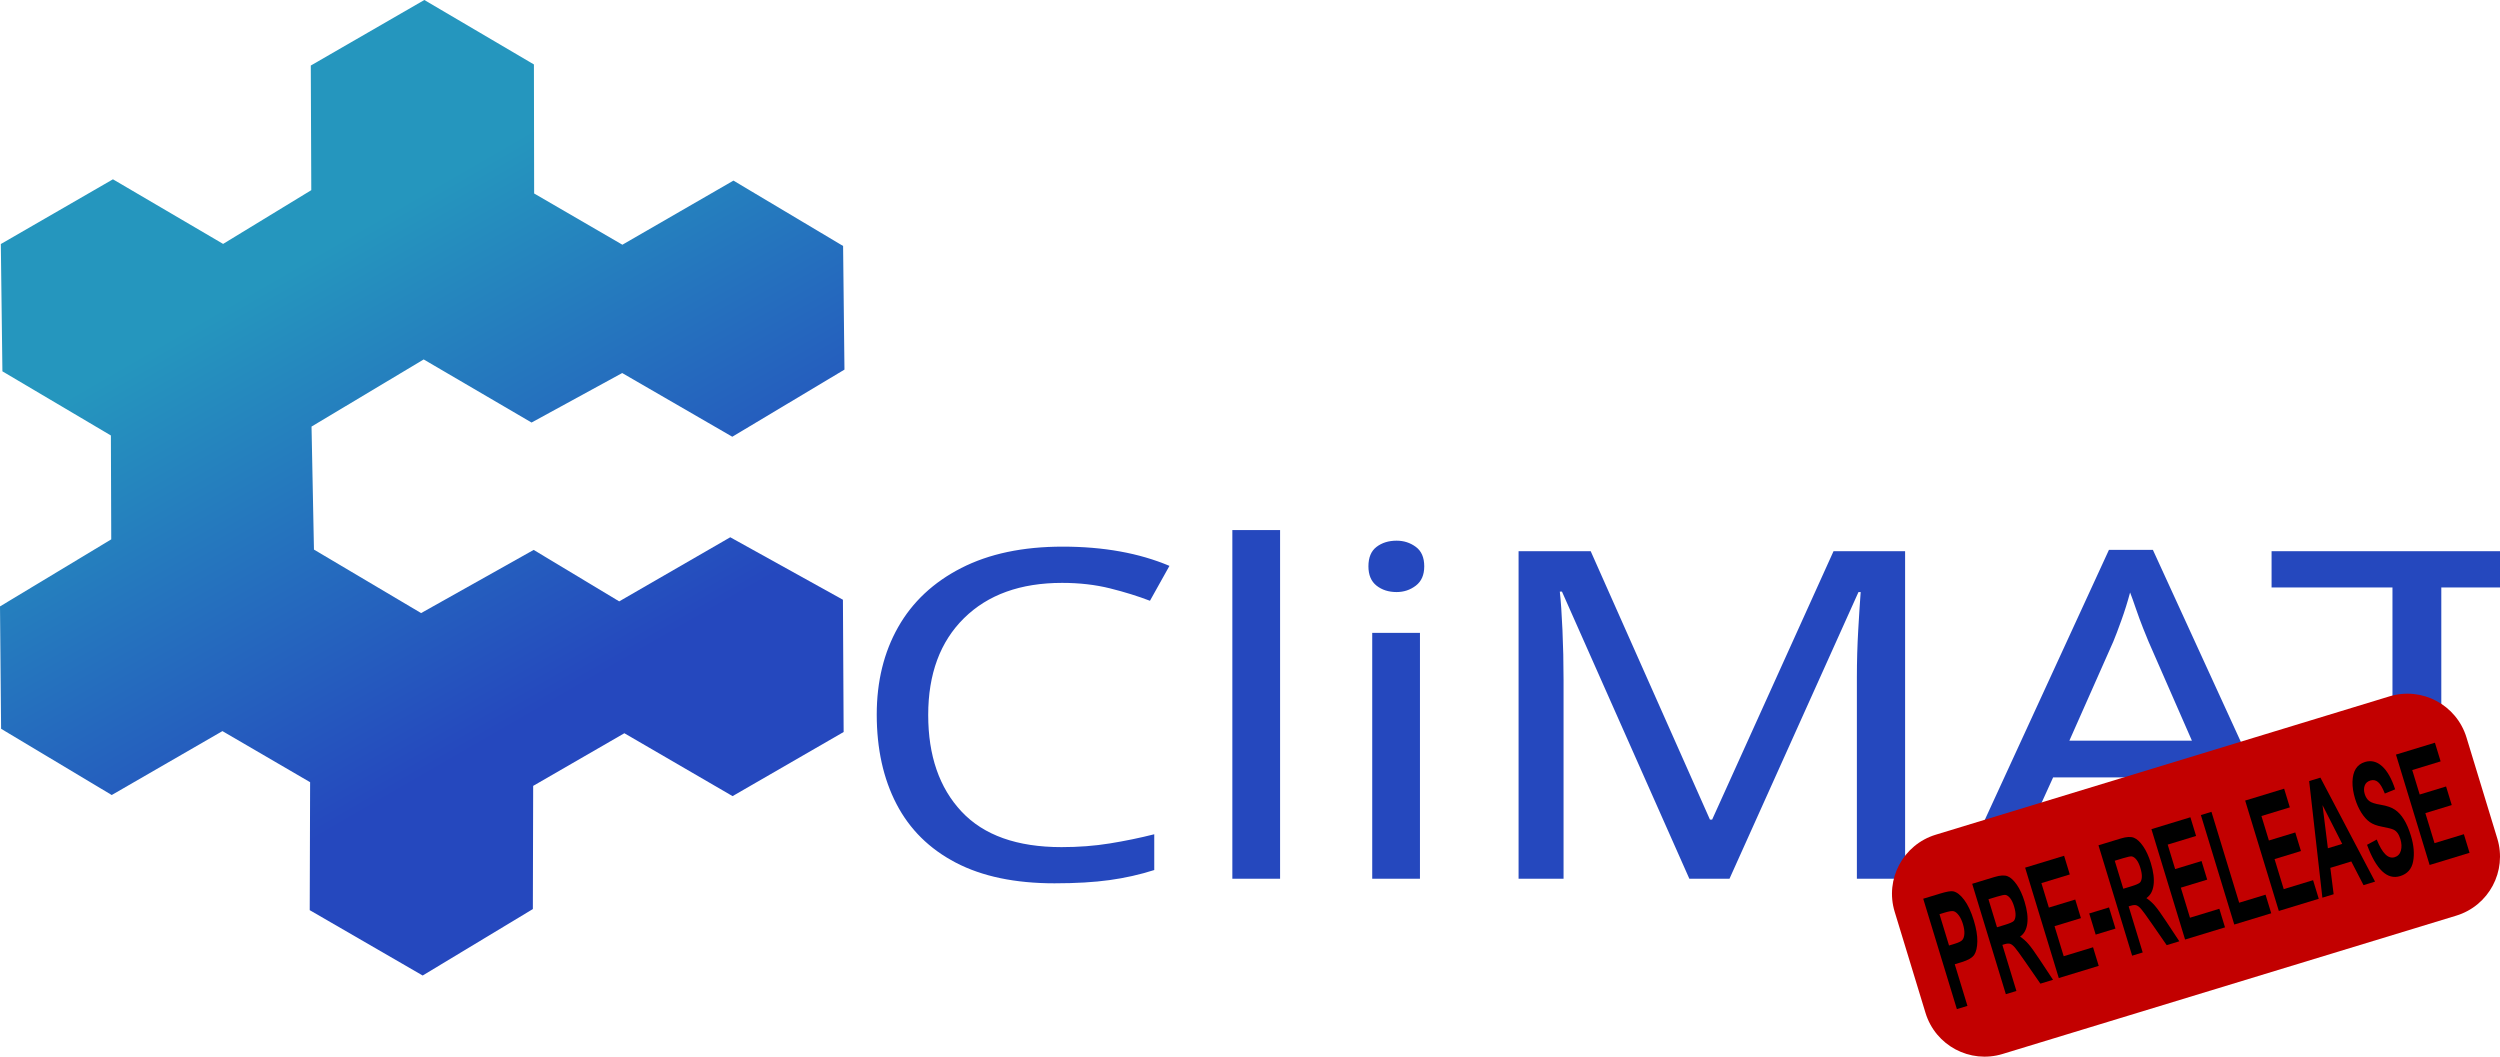
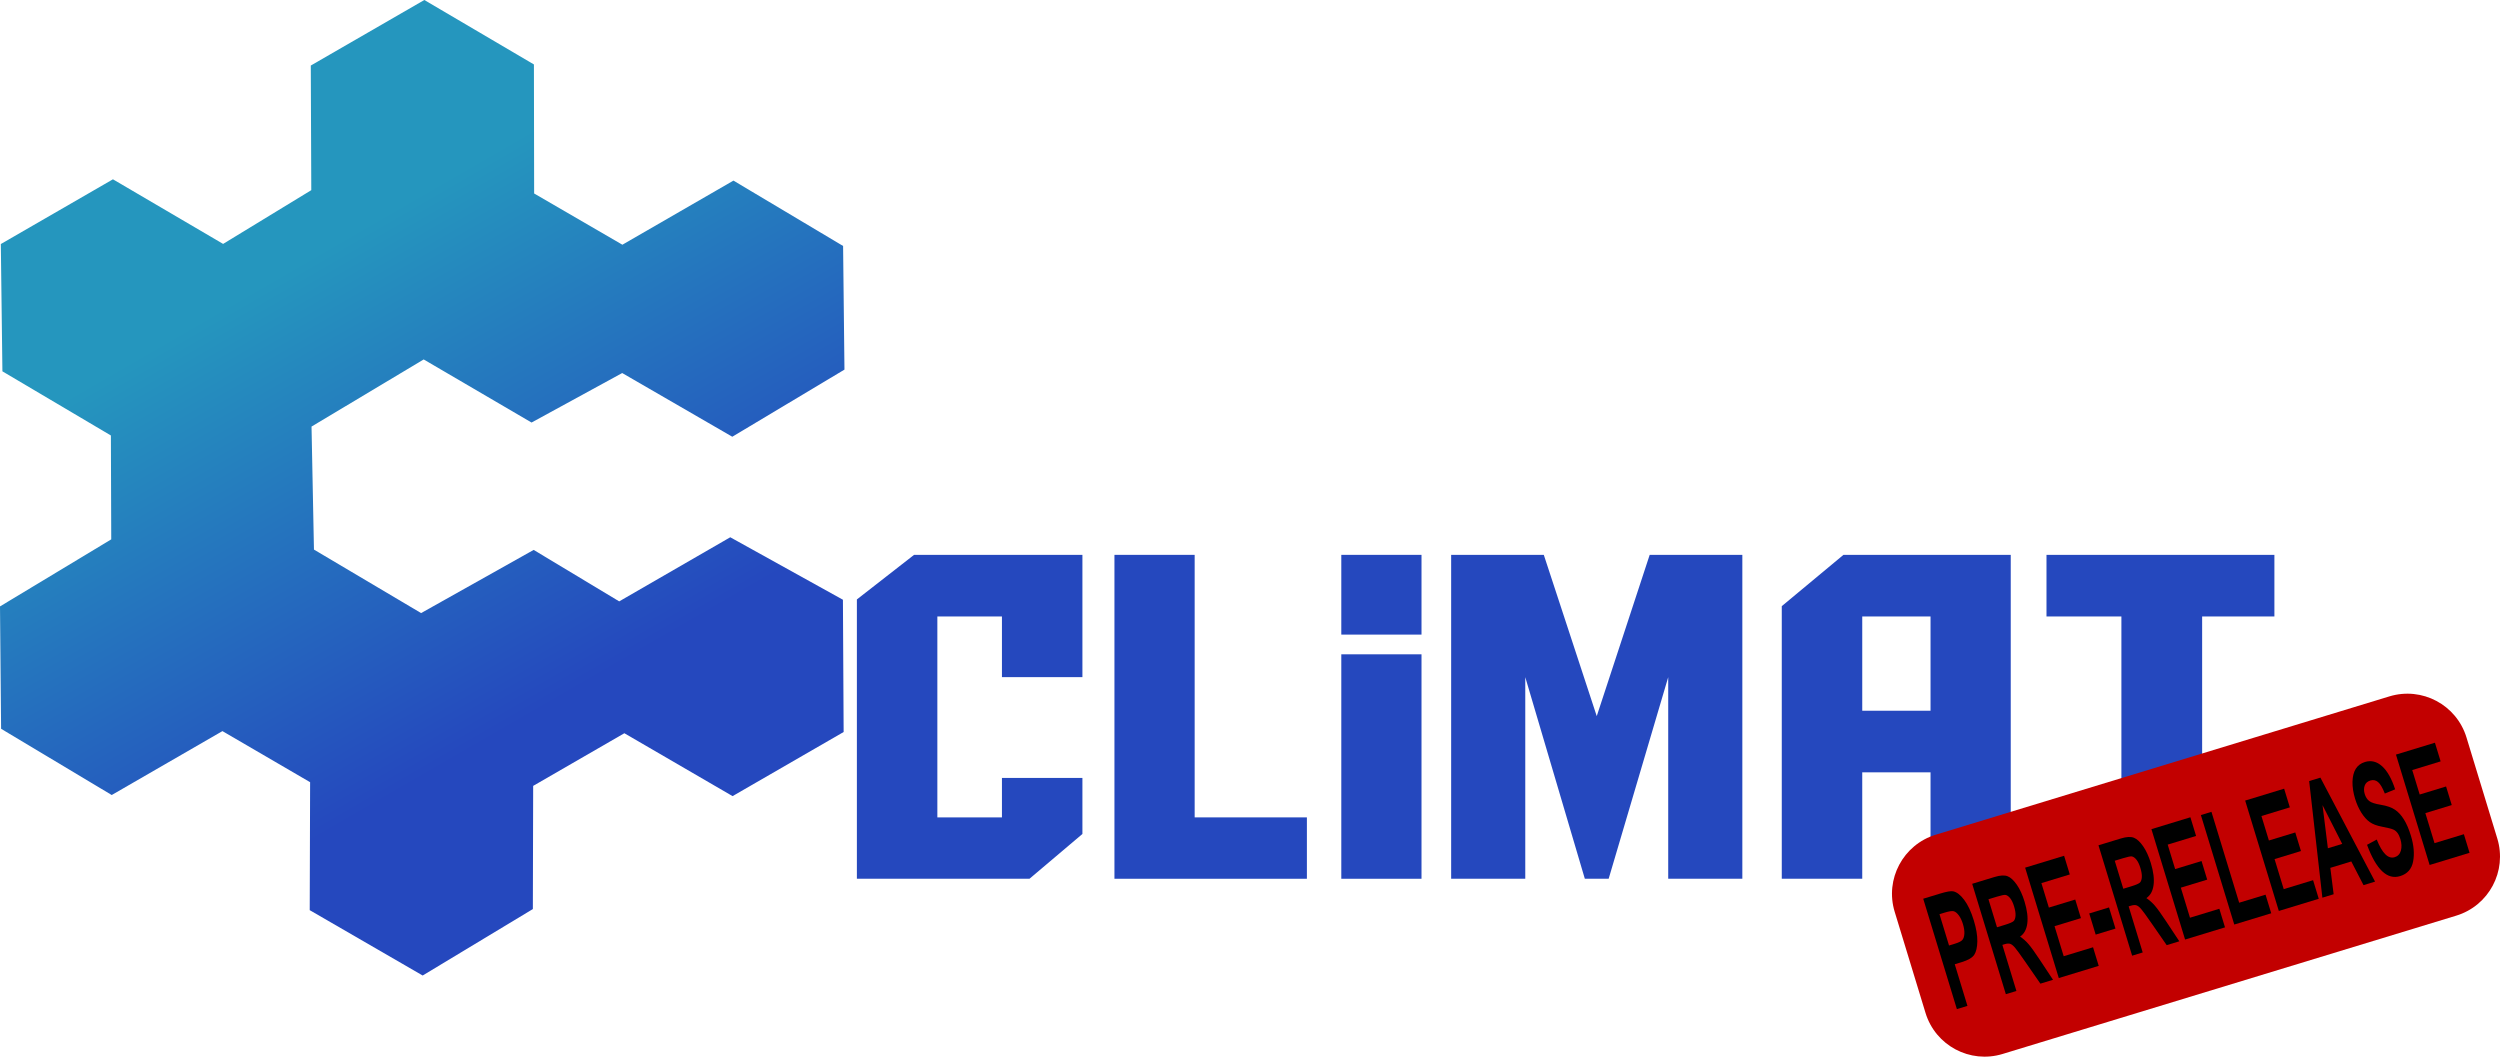
<svg xmlns="http://www.w3.org/2000/svg" xmlns:xlink="http://www.w3.org/1999/xlink" version="1.0" width="610.193pt" height="257.905pt" viewBox="0 0 610.193 257.905" preserveAspectRatio="xMidYMid" id="svg6">
  <defs id="defs10">
    <linearGradient id="linearGradient4945">
      <stop style="stop-color:#000000;stop-opacity:1;" offset="0" id="stop4943" />
    </linearGradient>
    <rect x="304.946" y="98.818" width="520.338" height="219.252" id="rect1590" />
    <linearGradient id="linearGradient5371">
      <stop style="stop-color:#2548be;stop-opacity:1;" offset="0.204" id="stop5375" />
      <stop style="stop-color:#2596be;stop-opacity:1;" offset="0.802" id="stop5367" />
    </linearGradient>
    <linearGradient id="linearGradient3053">
      <stop style="stop-color:#120075;stop-opacity:1;" offset="0" id="stop3051" />
    </linearGradient>
    <linearGradient id="linearGradient3033">
      <stop style="stop-color:#14007e;stop-opacity:1;" offset="0" id="stop3031" />
    </linearGradient>
    <linearGradient xlink:href="#linearGradient5371" id="linearGradient5373" x1="1964" y1="2954.5" x2="4035" y2="2954.5" gradientUnits="userSpaceOnUse" />
  </defs>
  <g id="g463" transform="matrix(-0.05,-0.08660254,-0.08660254,0.05,508.9673,231.1716)">
    <path d="m 2730,3986 v -312 l -215,-123 -270,157 -276,-159 6,-314 260,-151 V 2827 L 1970,2675 V 2362 L 2250.428,2202.089 2520,2364 v 313 l 213.189,118 3.812,315 265,149 263,-145 5,-319 -265,-151 -6,-252 -269,-155 5,-319 263,-148 272,152 v 313 l 216,124 273,-157 270,153 v 320 l -264,151 -6,252 271,154 v 316 l -271,152 -268,-151 -220,126 -6,317 -260,147 z" id="path210" style="opacity:1;fill:url(#linearGradient5373);fill-opacity:1;fill-rule:nonzero;stroke:none;stroke-width:10;stroke-linecap:butt;stroke-linejoin:round;stroke-dasharray:none;stroke-opacity:1;paint-order:markers fill stroke" />
-     <text xml:space="preserve" transform="matrix(-4.785875,-8.289379,-7.014612,4.049887,4790.449,4103.984)" id="text1588" style="font-style:normal;font-variant:normal;font-weight:normal;font-stretch:normal;font-size:138.24px;font-family:'Aldo the Apache';-inkscape-font-specification:'Aldo the Apache, Normal';font-variant-ligatures:normal;font-variant-caps:normal;font-variant-numeric:normal;font-variant-east-asian:normal;white-space:pre;shape-inside:url(#rect1590);display:inline;fill:#2548be;fill-opacity:1;stroke-width:1.333;stroke-linejoin:round;paint-order:markers fill stroke">
-       <tspan x="304.945" y="238.253" id="tspan1762">CliMAT</tspan>
-     </text>
+     <g aria-label="CliMAT" transform="matrix(-4.785875,-8.289379,-7.014612,4.049887,4790.449,4103.984)" id="text1588" style="font-size:138.24px;font-family:'Aldo the Apache';-inkscape-font-specification:'Aldo the Apache, Normal';white-space:pre;shape-inside:url(#rect1590);display:inline;fill:#2548be;stroke-width:1.333;stroke-linejoin:round;paint-order:markers fill stroke">
+       <path d="m 345.31,219.758 v -11.88 h 20.52 v 16.875 l -13.5,13.5 h -44.01 v -84.172 l 14.58,-13.432 h 42.93 v 36.855 h -20.52 v -18.293 h -16.47 v 60.547 z" id="path208" />
+       <path d="m 373.998,238.253 v -97.605 h 20.453 v 79.11 h 28.62 v 18.495 z" id="path211" />
+       <path d="m 452.298,170.618 v 67.635 h -20.453 v -67.635 z m 0,-29.97 v 24.03 h -20.453 v -24.03 z" id="path213" />
+       <path d="m 510.483,140.648 h 23.625 v 97.605 h -18.9 v -60.75 l -15.188,60.75 h -6.075 l -15.188,-60.75 v 60.75 h -18.9 v -97.605 h 23.625 l 13.5,48.6 z" id="path215" />
+       <path d="m 564.685,238.253 h -20.52 v -82.147 l 15.727,-15.457 h 42.66 v 97.605 h -20.453 v -32.062 h -17.415 z m 17.415,-50.625 v -28.418 h -17.415 v 28.418 z" id="path217" />
+       <path d="m 669.783,159.21 h -18.427 v 79.043 h -20.588 v -79.043 h -19.102 v -18.562 h 58.118 z" id="path219" />
+     </g>
    <g id="PreReleaseTag" transform="matrix(0.6407489,0.195359,-0.195359,0.6407489,-186.0111,1176.62)">
-       <path style="fill:#c20000;fill-opacity:1;stroke:none;stroke-width:10;stroke-linejoin:round;stroke-dasharray:none;stroke-opacity:1;paint-order:fill markers stroke" id="rect253" width="2178.128" height="835.222" x="1021.795" y="-1217.659" transform="matrix(-0.5,-0.8660254,-0.8660254,0.5,0,0)" d="m 1246.795,-1217.659 h 1728.128 a 225,225 45 0 1 225,225 v 385.222 a 225,225 135 0 1 -225,225 H 1246.795 a 225,225 45 0 1 -225,-225 v -385.222 a 225,225 135 0 1 225,-225 z" />
+       <path id="rect253" transform="matrix(-0.5,-0.8660254,-0.8660254,0.5,0,0)" d="m 1246.795,-1217.659 h 1728.128 a 225,225 45 0 1 225,225 v 385.222 a 225,225 135 0 1 -225,225 H 1246.795 a 225,225 45 0 1 -225,-225 v -385.222 a 225,225 135 0 1 225,-225 z" style="fill:#c20000;fill-opacity:1;stroke:none;stroke-width:10;stroke-linejoin:round;stroke-dasharray:none;stroke-opacity:1;paint-order:fill markers stroke" />
      <g aria-label="PRE-RELEASE" transform="matrix(-0.3808413,-0.6596365,-1.13699,0.6564415,0,0)" id="text453" style="font-weight:bold;font-stretch:condensed;font-size:447.418px;font-family:Arial;-inkscape-font-specification:'Arial, Bold Condensed';stroke-width:12.428;stroke-linejoin:round;paint-order:markers fill stroke">
-         <path d="M 1490.293,-447.371 V -767.642 h 85.202 q 47.626,0 62.263,4.588 23.376,7.428 38.45,31.678 15.293,24.25 15.293,62.481 0,34.736 -13.108,58.33 -13.108,23.376 -32.77,32.988 -19.662,9.394 -67.724,9.394 h -34.736 v 120.812 z m 52.869,-266.091 v 90.882 h 29.274 q 29.493,0 39.979,-4.151 10.705,-4.151 17.477,-14.856 6.772,-10.923 6.772,-26.653 0,-15.948 -6.991,-26.871 -6.991,-10.923 -17.259,-14.637 -10.268,-3.714 -43.475,-3.714 z" id="path1534" />
-         <path d="M 1735.193,-447.371 V -767.642 h 111.636 q 42.819,0 61.17,8.739 18.351,8.52 30.148,29.93 11.797,21.191 11.797,50.903 0,37.576 -18.133,60.515 -17.914,22.939 -51.121,28.837 17.04,12.234 28.182,26.871 11.142,14.419 30.367,51.995 l 31.896,62.481 h -63.137 l -38.45,-69.691 q -20.754,-37.795 -28.182,-47.189 -7.428,-9.613 -15.729,-13.108 -8.302,-3.714 -26.653,-3.714 h -10.923 v 133.701 z m 52.869,-184.822 h 39.324 q 36.047,0 45.878,-3.059 9.831,-3.277 15.948,-12.889 6.117,-9.612 6.117,-25.561 0,-15.293 -6.117,-24.468 -6.117,-9.394 -16.603,-12.889 -7.428,-2.403 -43.038,-2.403 h -41.508 z" id="path1536" />
-         <path d="M 1999.974,-447.371 V -767.642 h 194.871 v 54.18 h -142.003 v 71.001 h 131.953 v 53.961 h -131.953 v 87.168 h 146.809 v 53.961 z" id="path1538" />
-         <path d="m 2229.363,-532.791 v -61.389 h 98.965 v 61.389 z" id="path1540" />
-         <path d="M 2366.778,-447.371 V -767.642 h 111.636 q 42.819,0 61.17,8.739 18.351,8.52 30.148,29.93 11.797,21.191 11.797,50.903 0,37.576 -18.133,60.515 -17.914,22.939 -51.121,28.837 17.04,12.234 28.182,26.871 11.142,14.419 30.367,51.995 l 31.896,62.481 h -63.137 l -38.45,-69.691 q -20.754,-37.795 -28.182,-47.189 -7.428,-9.613 -15.729,-13.108 -8.302,-3.714 -26.653,-3.714 h -10.923 v 133.701 z m 52.869,-184.822 h 39.324 q 36.047,0 45.878,-3.059 9.831,-3.277 15.948,-12.889 6.117,-9.612 6.117,-25.561 0,-15.293 -6.117,-24.468 -6.117,-9.394 -16.603,-12.889 -7.428,-2.403 -43.038,-2.403 h -41.508 z" id="path1542" />
-         <path d="M 2631.558,-447.371 V -767.642 h 194.871 v 54.18 h -142.003 v 71.001 h 131.953 v 53.961 h -131.953 v 87.168 h 146.809 v 53.961 z" id="path1544" />
-         <path d="m 2877.551,-447.371 v -317.649 h 52.869 v 263.688 h 131.953 v 53.961 z" id="path1546" />
-         <path d="M 3100.386,-447.371 V -767.642 h 194.871 v 54.18 h -142.003 v 71.001 h 131.953 v 53.961 h -131.953 v 87.168 h 146.809 v 53.961 z" id="path1548" />
-         <path d="m 3581.666,-447.371 h -57.675 l -22.939,-72.749 h -104.864 l -21.628,72.749 h -56.364 l 102.242,-320.271 h 56.146 z m -97.654,-126.71 -36.047,-118.845 -35.61,118.845 z" id="path1550" />
-         <path d="m 3596.303,-551.58 51.776,-6.117 q 8.739,61.389 57.238,61.389 24.031,0 37.795,-12.453 13.763,-12.671 13.763,-31.241 0,-10.923 -4.806,-18.57 -4.806,-7.646 -14.637,-12.453 -9.831,-5.025 -47.626,-16.603 -33.862,-10.268 -49.592,-22.284 -15.73,-12.016 -25.124,-31.459 -9.176,-19.662 -9.176,-42.164 0,-26.216 11.797,-47.189 12.016,-20.973 32.988,-31.678 20.973,-10.705 51.776,-10.705 46.315,0 72.312,25.124 25.997,25.124 27.527,71.875 l -53.087,2.84 q -3.495,-25.779 -15.074,-36.047 -11.579,-10.268 -32.988,-10.268 -21.41,0 -32.988,8.957 -11.579,8.957 -11.579,22.284 0,13.108 10.486,22.065 10.486,8.957 48.281,19.662 39.979,11.579 57.675,24.468 17.914,12.671 27.308,32.988 9.394,20.099 9.394,48.936 0,41.727 -25.779,70.128 -25.561,28.401 -80.177,28.401 -96.562,0 -107.485,-109.888 z" id="path1552" />
-         <path d="M 3854.53,-447.371 V -767.642 h 194.872 v 54.18 h -142.003 v 71.001 h 131.953 v 53.961 h -131.953 v 87.168 h 146.809 v 53.961 z" id="path1554" />
+         <path d="M 1490.293,-447.371 V -767.642 h 85.202 q 47.626,0 62.263,4.588 23.376,7.428 38.45,31.678 15.293,24.25 15.293,62.481 0,34.736 -13.108,58.33 -13.108,23.376 -32.77,32.988 -19.662,9.394 -67.724,9.394 h -34.736 v 120.812 z m 52.869,-266.091 v 90.882 h 29.274 q 29.493,0 39.979,-4.151 10.705,-4.151 17.477,-14.856 6.772,-10.923 6.772,-26.653 0,-15.948 -6.991,-26.871 -6.991,-10.923 -17.259,-14.637 -10.268,-3.714 -43.475,-3.714 z" id="path231" />
+         <path d="M 1735.193,-447.371 V -767.642 h 111.636 q 42.819,0 61.17,8.739 18.351,8.52 30.148,29.93 11.797,21.191 11.797,50.903 0,37.576 -18.133,60.515 -17.914,22.939 -51.121,28.837 17.04,12.234 28.182,26.871 11.142,14.419 30.367,51.995 l 31.896,62.481 h -63.137 l -38.45,-69.691 q -20.754,-37.795 -28.182,-47.189 -7.428,-9.613 -15.729,-13.108 -8.302,-3.714 -26.653,-3.714 h -10.923 v 133.701 z m 52.869,-184.822 h 39.324 q 36.047,0 45.878,-3.059 9.831,-3.277 15.948,-12.889 6.117,-9.612 6.117,-25.561 0,-15.293 -6.117,-24.468 -6.117,-9.394 -16.603,-12.889 -7.428,-2.403 -43.038,-2.403 h -41.508 z" id="path233" />
+         <path d="M 1999.974,-447.371 V -767.642 h 194.871 v 54.18 h -142.003 v 71.001 h 131.953 v 53.961 h -131.953 v 87.168 h 146.809 v 53.961 z" id="path235" />
+         <path d="m 2229.363,-532.791 v -61.389 h 98.965 v 61.389 z" id="path237" />
+         <path d="M 2366.778,-447.371 V -767.642 h 111.636 q 42.819,0 61.17,8.739 18.351,8.52 30.148,29.93 11.797,21.191 11.797,50.903 0,37.576 -18.133,60.515 -17.914,22.939 -51.121,28.837 17.04,12.234 28.182,26.871 11.142,14.419 30.367,51.995 l 31.896,62.481 h -63.137 l -38.45,-69.691 q -20.754,-37.795 -28.182,-47.189 -7.428,-9.613 -15.729,-13.108 -8.302,-3.714 -26.653,-3.714 h -10.923 v 133.701 z m 52.869,-184.822 h 39.324 q 36.047,0 45.878,-3.059 9.831,-3.277 15.948,-12.889 6.117,-9.612 6.117,-25.561 0,-15.293 -6.117,-24.468 -6.117,-9.394 -16.603,-12.889 -7.428,-2.403 -43.038,-2.403 h -41.508 z" id="path239" />
+         <path d="M 2631.558,-447.371 V -767.642 h 194.871 v 54.18 h -142.003 v 71.001 h 131.953 v 53.961 h -131.953 v 87.168 h 146.809 v 53.961 z" id="path241" />
+         <path d="m 2877.551,-447.371 v -317.649 h 52.869 v 263.688 h 131.953 v 53.961 z" id="path243" />
+         <path d="M 3100.386,-447.371 V -767.642 h 194.871 v 54.18 h -142.003 v 71.001 h 131.953 v 53.961 h -131.953 v 87.168 h 146.809 v 53.961 z" id="path245" />
+         <path d="m 3581.666,-447.371 h -57.675 l -22.939,-72.749 h -104.864 l -21.628,72.749 h -56.364 l 102.242,-320.271 h 56.146 z m -97.654,-126.71 -36.047,-118.845 -35.61,118.845 z" id="path247" />
+         <path d="m 3596.303,-551.58 51.776,-6.117 q 8.739,61.389 57.238,61.389 24.031,0 37.795,-12.453 13.763,-12.671 13.763,-31.241 0,-10.923 -4.806,-18.57 -4.806,-7.646 -14.637,-12.453 -9.831,-5.025 -47.626,-16.603 -33.862,-10.268 -49.592,-22.284 -15.73,-12.016 -25.124,-31.459 -9.176,-19.662 -9.176,-42.164 0,-26.216 11.797,-47.189 12.016,-20.973 32.988,-31.678 20.973,-10.705 51.776,-10.705 46.315,0 72.312,25.124 25.997,25.124 27.527,71.875 l -53.087,2.84 q -3.495,-25.779 -15.074,-36.047 -11.579,-10.268 -32.988,-10.268 -21.41,0 -32.988,8.957 -11.579,8.957 -11.579,22.284 0,13.108 10.486,22.065 10.486,8.957 48.281,19.662 39.979,11.579 57.675,24.468 17.914,12.671 27.308,32.988 9.394,20.099 9.394,48.936 0,41.727 -25.779,70.128 -25.561,28.401 -80.177,28.401 -96.562,0 -107.485,-109.888 z" id="path249" />
+         <path d="M 3854.53,-447.371 V -767.642 h 194.872 v 54.18 h -142.003 v 71.001 h 131.953 v 53.961 h -131.953 v 87.168 h 146.809 v 53.961 z" id="path251" />
      </g>
    </g>
  </g>
</svg>
